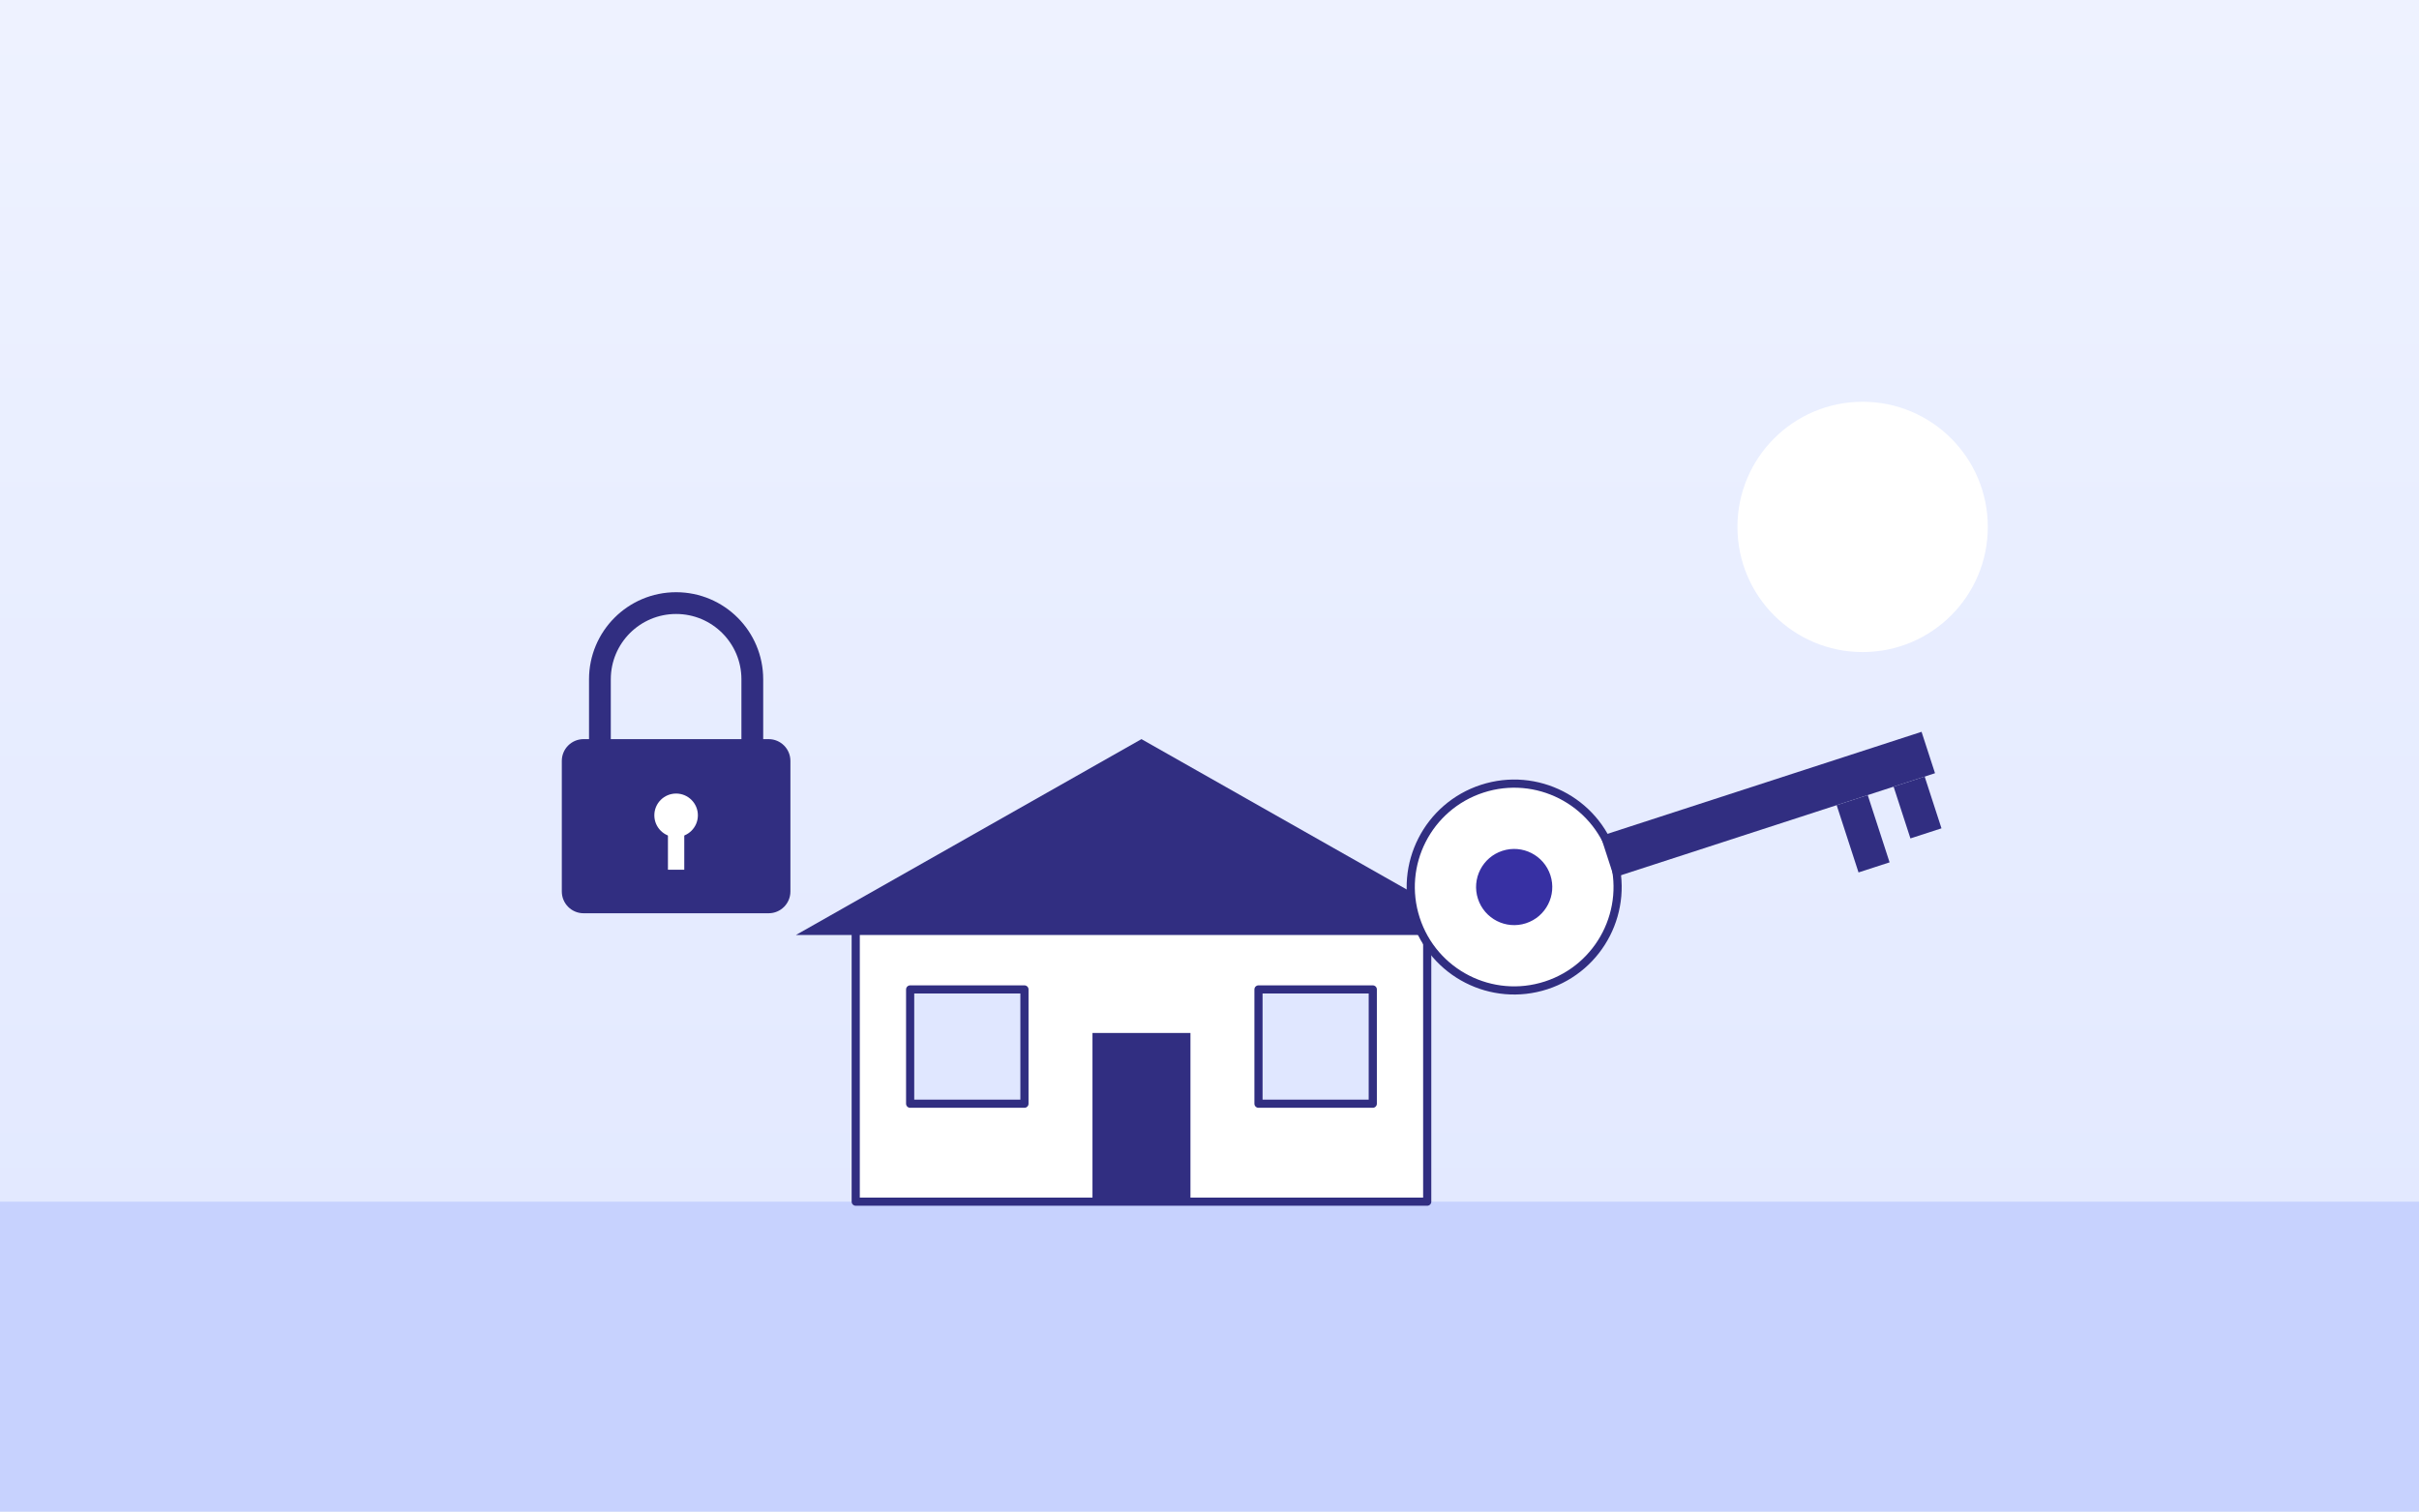
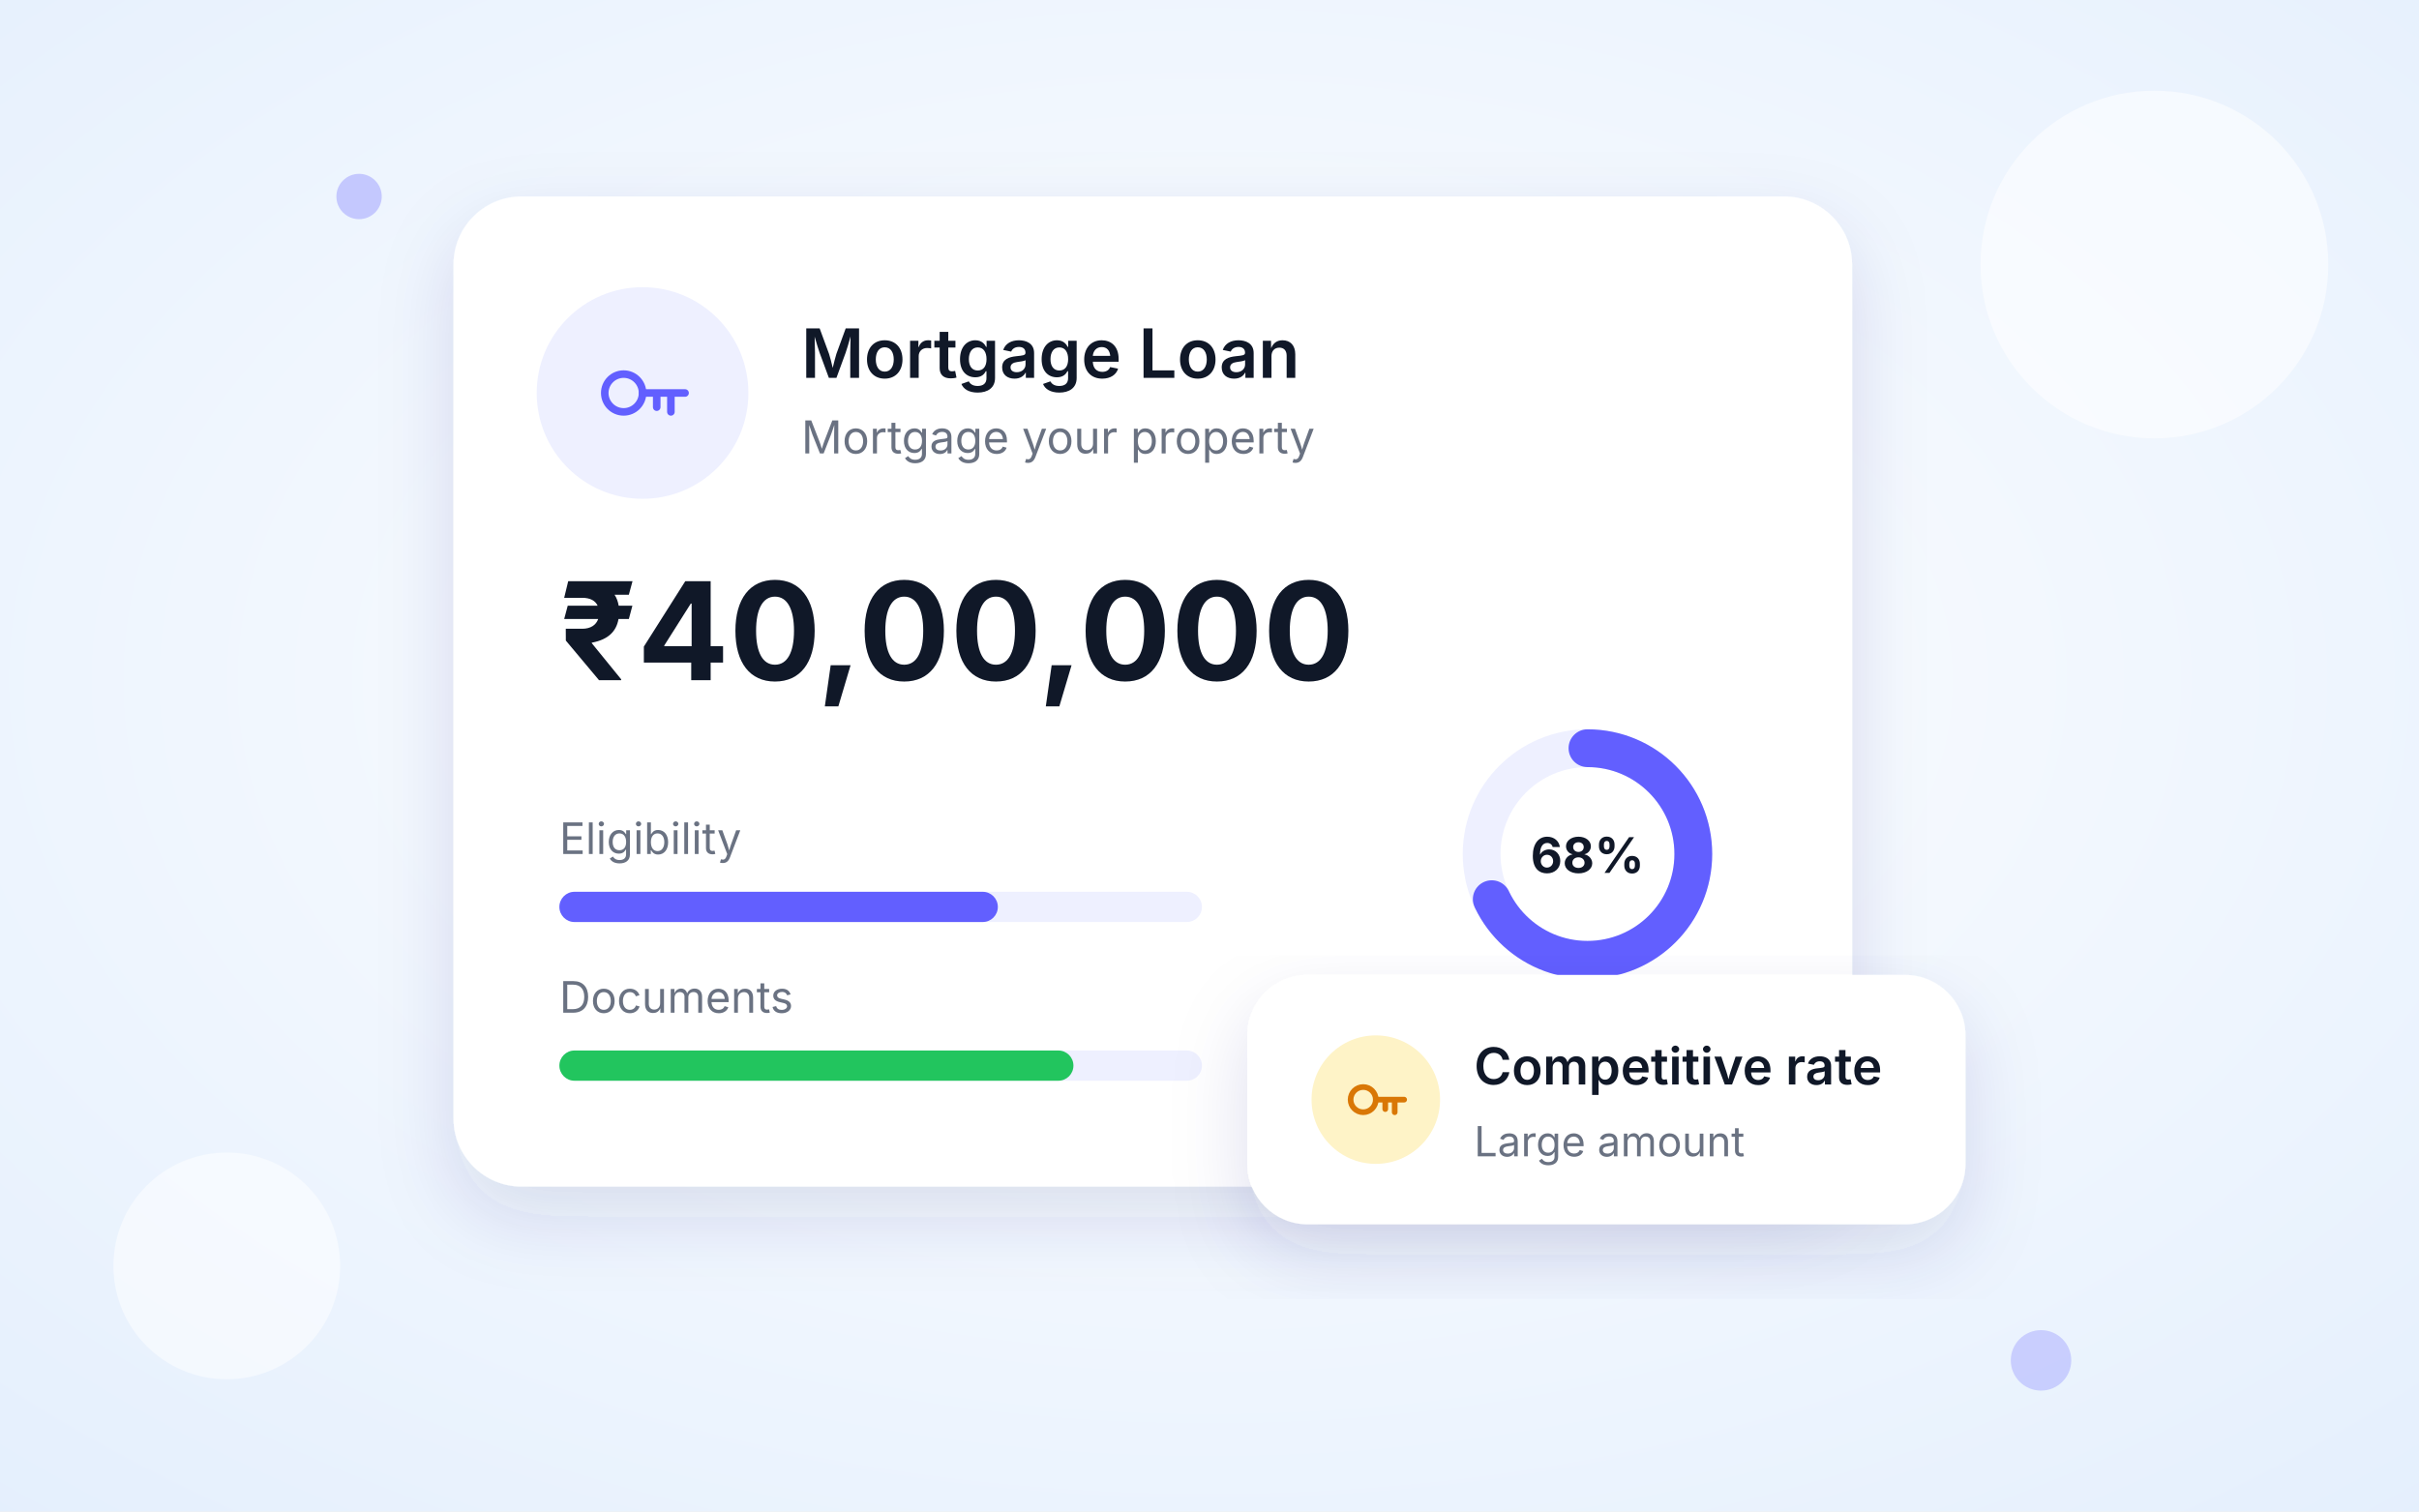
<svg xmlns="http://www.w3.org/2000/svg" viewBox="0 0 640 400" preserveAspectRatio="xMidYMid slice">
  <defs>
-     <linearGradient id="g" x1="0" y1="0" x2="0" y2="1">
-       <stop offset="0" stop-color="#EEF2FF" />
-       <stop offset="1" stop-color="#E0E7FF" />
-     </linearGradient>
+     <radialGradient id="b" cx="50%" cy="45%" r="75%">
+       <stop offset="0" stop-color="#FFFFFF" />
+       <stop offset="1" stop-color="#E4EFFD" />
+     </radialGradient>
+     <filter id="s" x="-20%" y="-20%" width="140%" height="150%">
+       <feDropShadow dx="0" dy="8" stdDeviation="10" flood-color="#312E81" flood-opacity=".13" />
+     </filter>
  </defs>
-   <rect width="640" height="400" fill="url(#g)" />
-   <rect y="318" width="640" height="82" fill="#C7D2FE" />
-   <g transform="translate(320 318) scale(.72) translate(-320 -318)">
-     <circle cx="560" cy="70" r="46" fill="#fff" />
-     <rect x="190" y="214" width="210" height="104" fill="#fff" stroke="#312E81" stroke-width="3" stroke-linejoin="round" />
-     <polygon points="168,220 295.0,148 422,220" fill="#312E81" />
-     <rect x="277.0" y="256" width="36" height="62" fill="#312E81" />
-     <rect x="210" y="240" width="42" height="42" fill="#E0E7FF" stroke="#312E81" stroke-width="3" stroke-linejoin="round" />
-     <rect x="338" y="240" width="42" height="42" fill="#E0E7FF" stroke="#312E81" stroke-width="3" stroke-linejoin="round" />
-     <g transform="rotate(-18 470 190)">
-       <circle cx="430" cy="190" r="38" fill="#fff" stroke="#312E81" stroke-width="3" stroke-linejoin="round" />
-       <circle cx="430" cy="190" r="14" fill="#3730A3" />
-       <rect x="466" y="182" width="124" height="16" fill="#312E81" />
-       <rect x="552" y="198" width="12" height="26" fill="#312E81" />
-       <rect x="574" y="198" width="12" height="20" fill="#312E81" />
-     </g>
-     <path d="M96 150v-24a28 28 0 0 1 56 0v24" fill="none" stroke="#312E81" stroke-width="8" />
-     <rect x="82" y="148" width="84" height="64" rx="8" fill="#312E81" />
-     <circle cx="124" cy="176" r="8" fill="#fff" />
-     <rect x="121" y="178" width="6" height="18" fill="#fff" />
+   <rect width="640" height="400" fill="url(#b)" />
+   <circle cx="570" cy="70" r="46" fill="#fff" opacity=".55" />
+   <circle cx="60" cy="335" r="30" fill="#fff" opacity=".5" />
+   <circle cx="540" cy="360" r="8" fill="#625FFF" opacity=".25" />
+   <circle cx="95" cy="52" r="6" fill="#625FFF" opacity=".3" />
+   <rect x="120" y="52" width="370" height="262" rx="18" fill="#fff" filter="url(#s)" />
+   <circle cx="170" cy="104" r="28" fill="#EEF0FF" />
+   <g transform="translate(155.0 89.0) scale(1.25)" fill="none" stroke="#625FFF" stroke-width="1.6" stroke-linecap="round" stroke-linejoin="round">
+     <circle cx="8" cy="12" r="4" />
+     <path d="M12 12h9M18 12v4M15 12v3" />
  </g>
+   <text x="212" y="100" font-family="Geist,Inter,Arial,sans-serif" font-size="18" font-weight="600" fill="#101828" text-anchor="start">Mortgage Loan</text>
+   <text x="212" y="120" font-family="Geist,Inter,Arial,sans-serif" font-size="12" font-weight="400" fill="#6A7282" text-anchor="start">Mortgage your property</text>
+   <text x="148" y="180" font-family="Geist,Inter,Arial,sans-serif" font-size="36" font-weight="700" fill="#101828" text-anchor="start">₹40,00,000</text>
+   <circle cx="420" cy="226" r="28" fill="none" stroke="#EEF0FF" stroke-width="10" />
+   <circle cx="420" cy="226" r="28" fill="none" stroke="#625FFF" stroke-width="10" stroke-linecap="round" stroke-dasharray="119.6 175.9" transform="rotate(-90 420 226)" />
+   <text x="420" y="231" font-family="Geist,Inter,Arial,sans-serif" font-size="13" font-weight="700" fill="#101828" text-anchor="middle">68%</text>
+   <text x="148" y="226" font-family="Geist,Inter,Arial,sans-serif" font-size="11.5" font-weight="400" fill="#6A7282" text-anchor="start">Eligibility</text>
+   <rect x="148" y="236" width="170" height="8" rx="4.0" fill="#EEF0FF" />
+   <rect x="148" y="236" width="116" height="8" rx="4" fill="#625FFF" />
+   <text x="148" y="268" font-family="Geist,Inter,Arial,sans-serif" font-size="11.5" font-weight="400" fill="#6A7282" text-anchor="start">Documents</text>
+   <rect x="148" y="278" width="170" height="8" rx="4.0" fill="#EEF0FF" />
+   <rect x="148" y="278" width="136" height="8" rx="4" fill="#22C55E" />
+   <rect x="330" y="258" width="190" height="66" rx="16" fill="#fff" filter="url(#s)" />
+   <circle cx="364" cy="291" r="17" fill="#FEF3C7" />
+   <g transform="translate(354.0 281.0) scale(0.8333333)" fill="none" stroke="#D97706" stroke-width="1.8" stroke-linecap="round" stroke-linejoin="round">
+     <circle cx="8" cy="12" r="4" />
+     <path d="M12 12h9M18 12v4M15 12v3" />
+   </g>
+   <text x="390" y="287" font-family="Geist,Inter,Arial,sans-serif" font-size="13.5" font-weight="600" fill="#101828" text-anchor="start">Competitive rate</text>
+   <text x="390" y="306" font-family="Geist,Inter,Arial,sans-serif" font-size="11" font-weight="400" fill="#6A7282" text-anchor="start">Large amount</text>
</svg>
